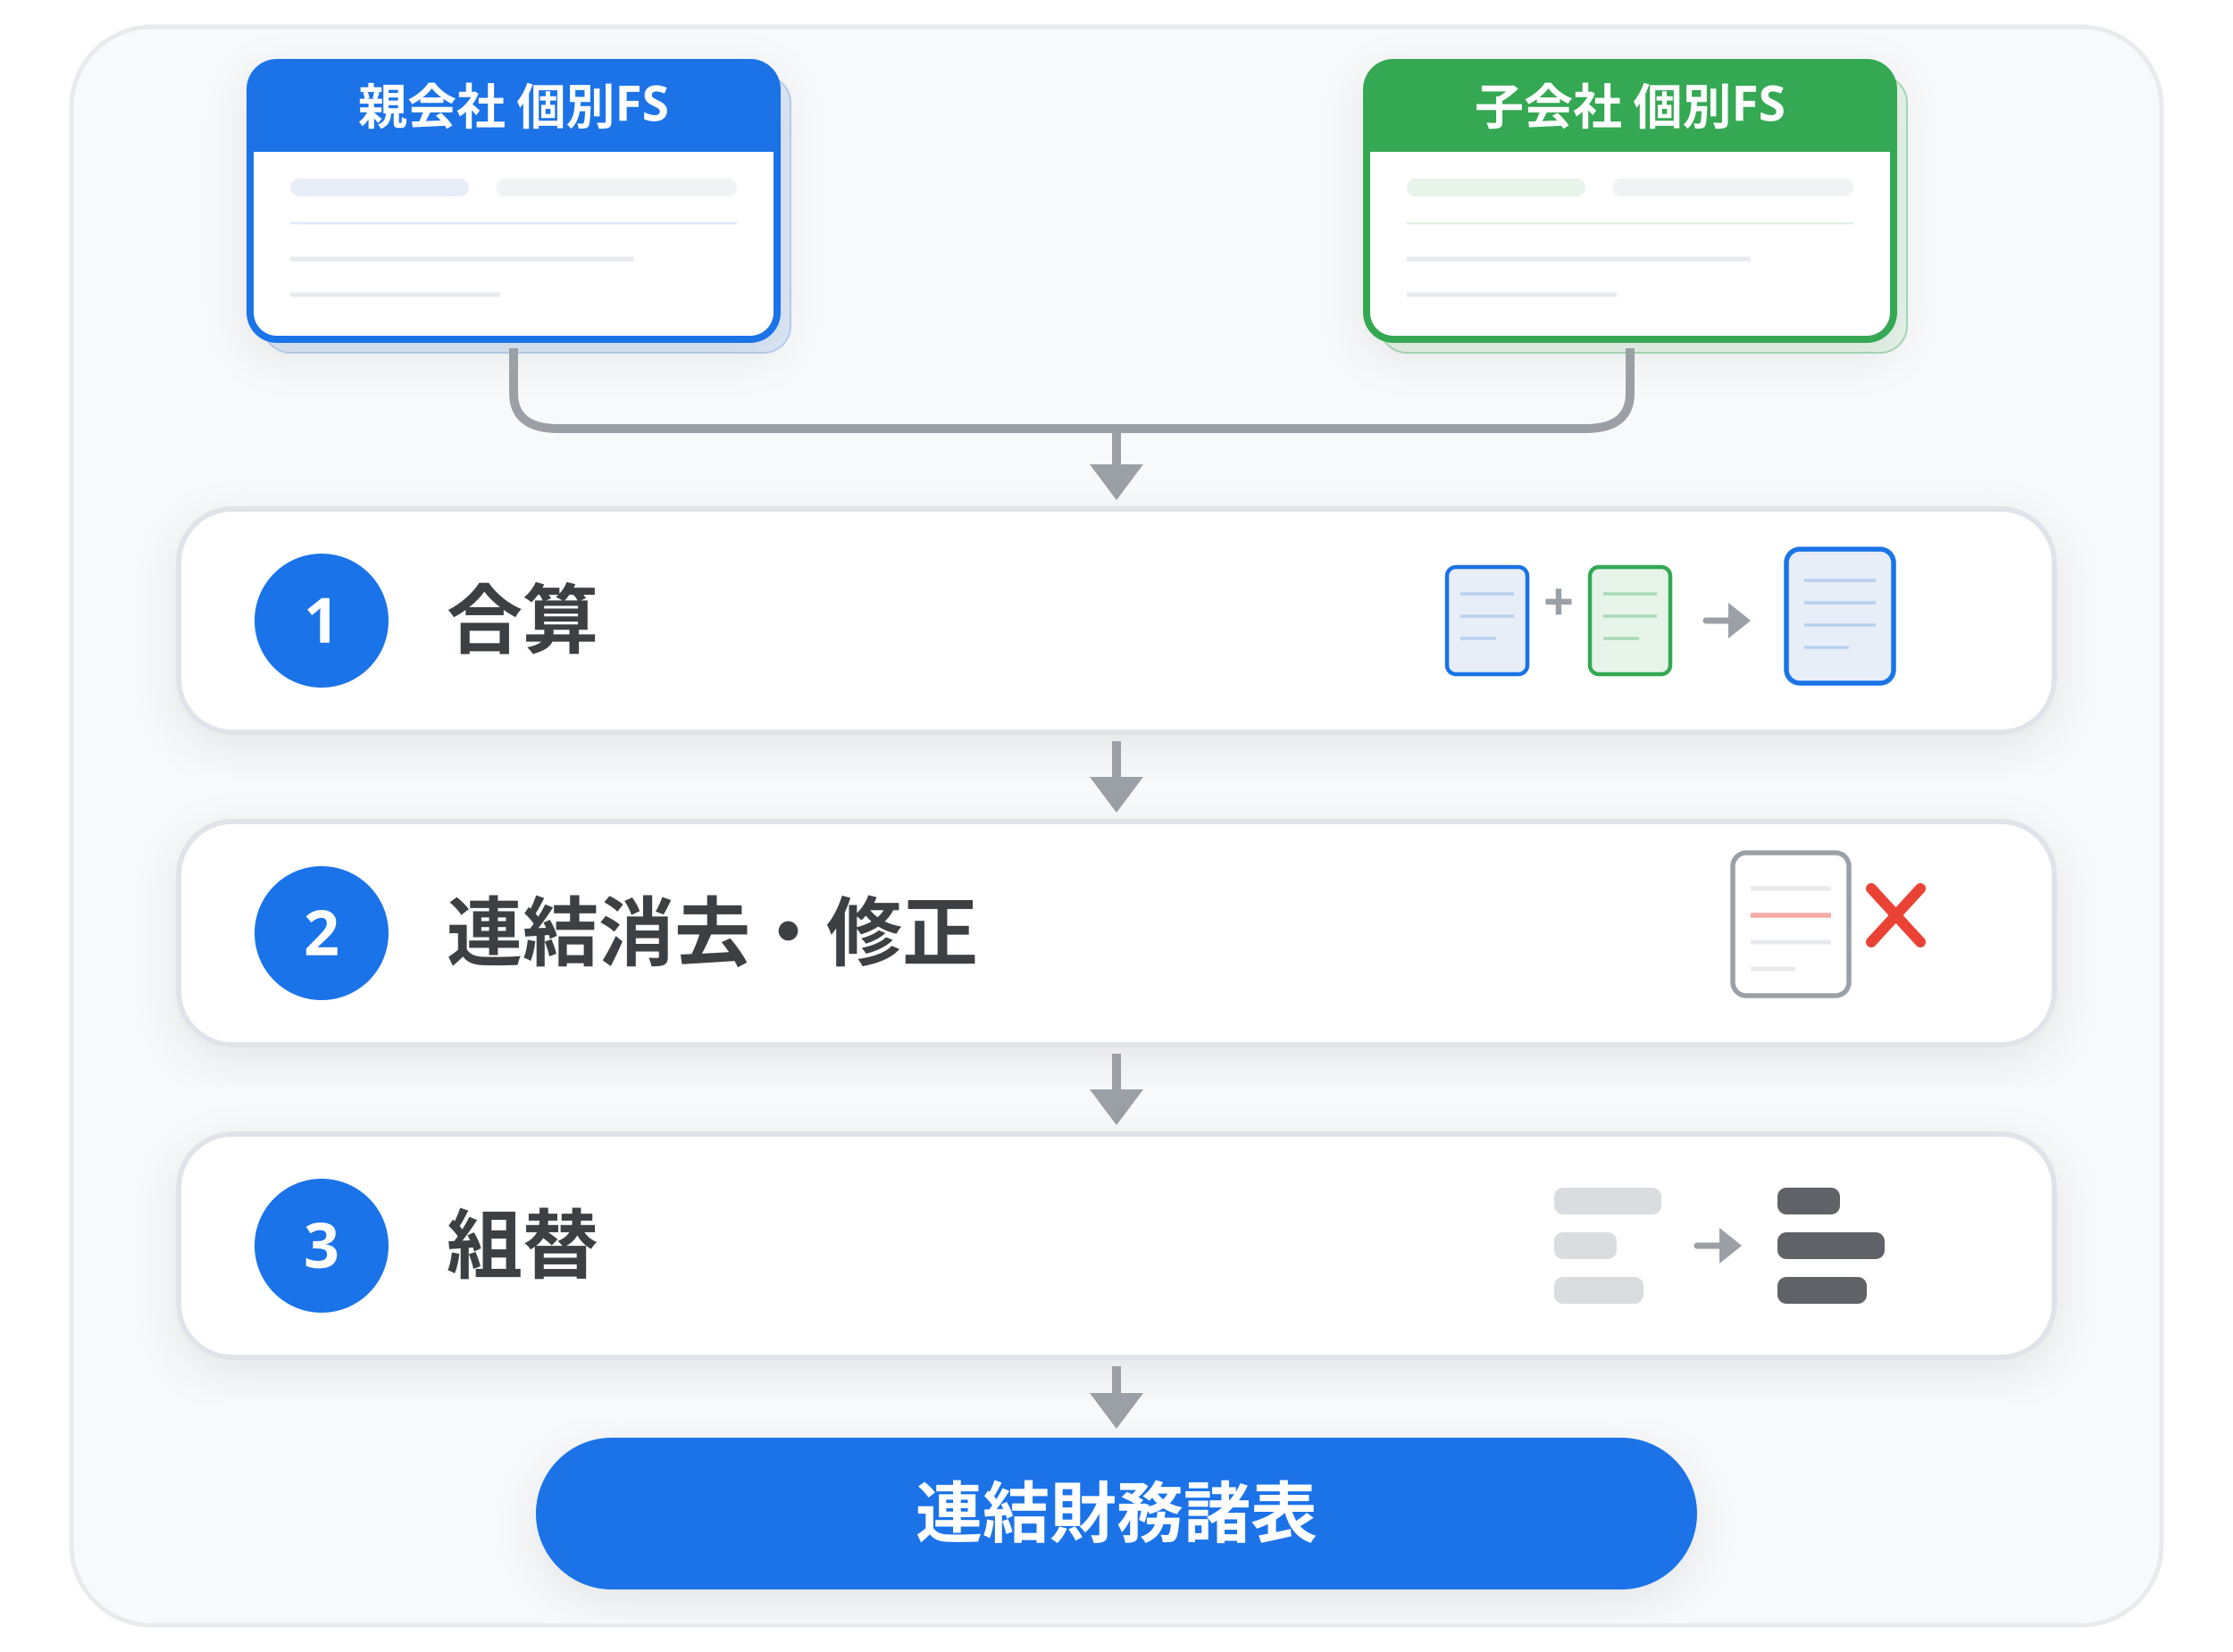
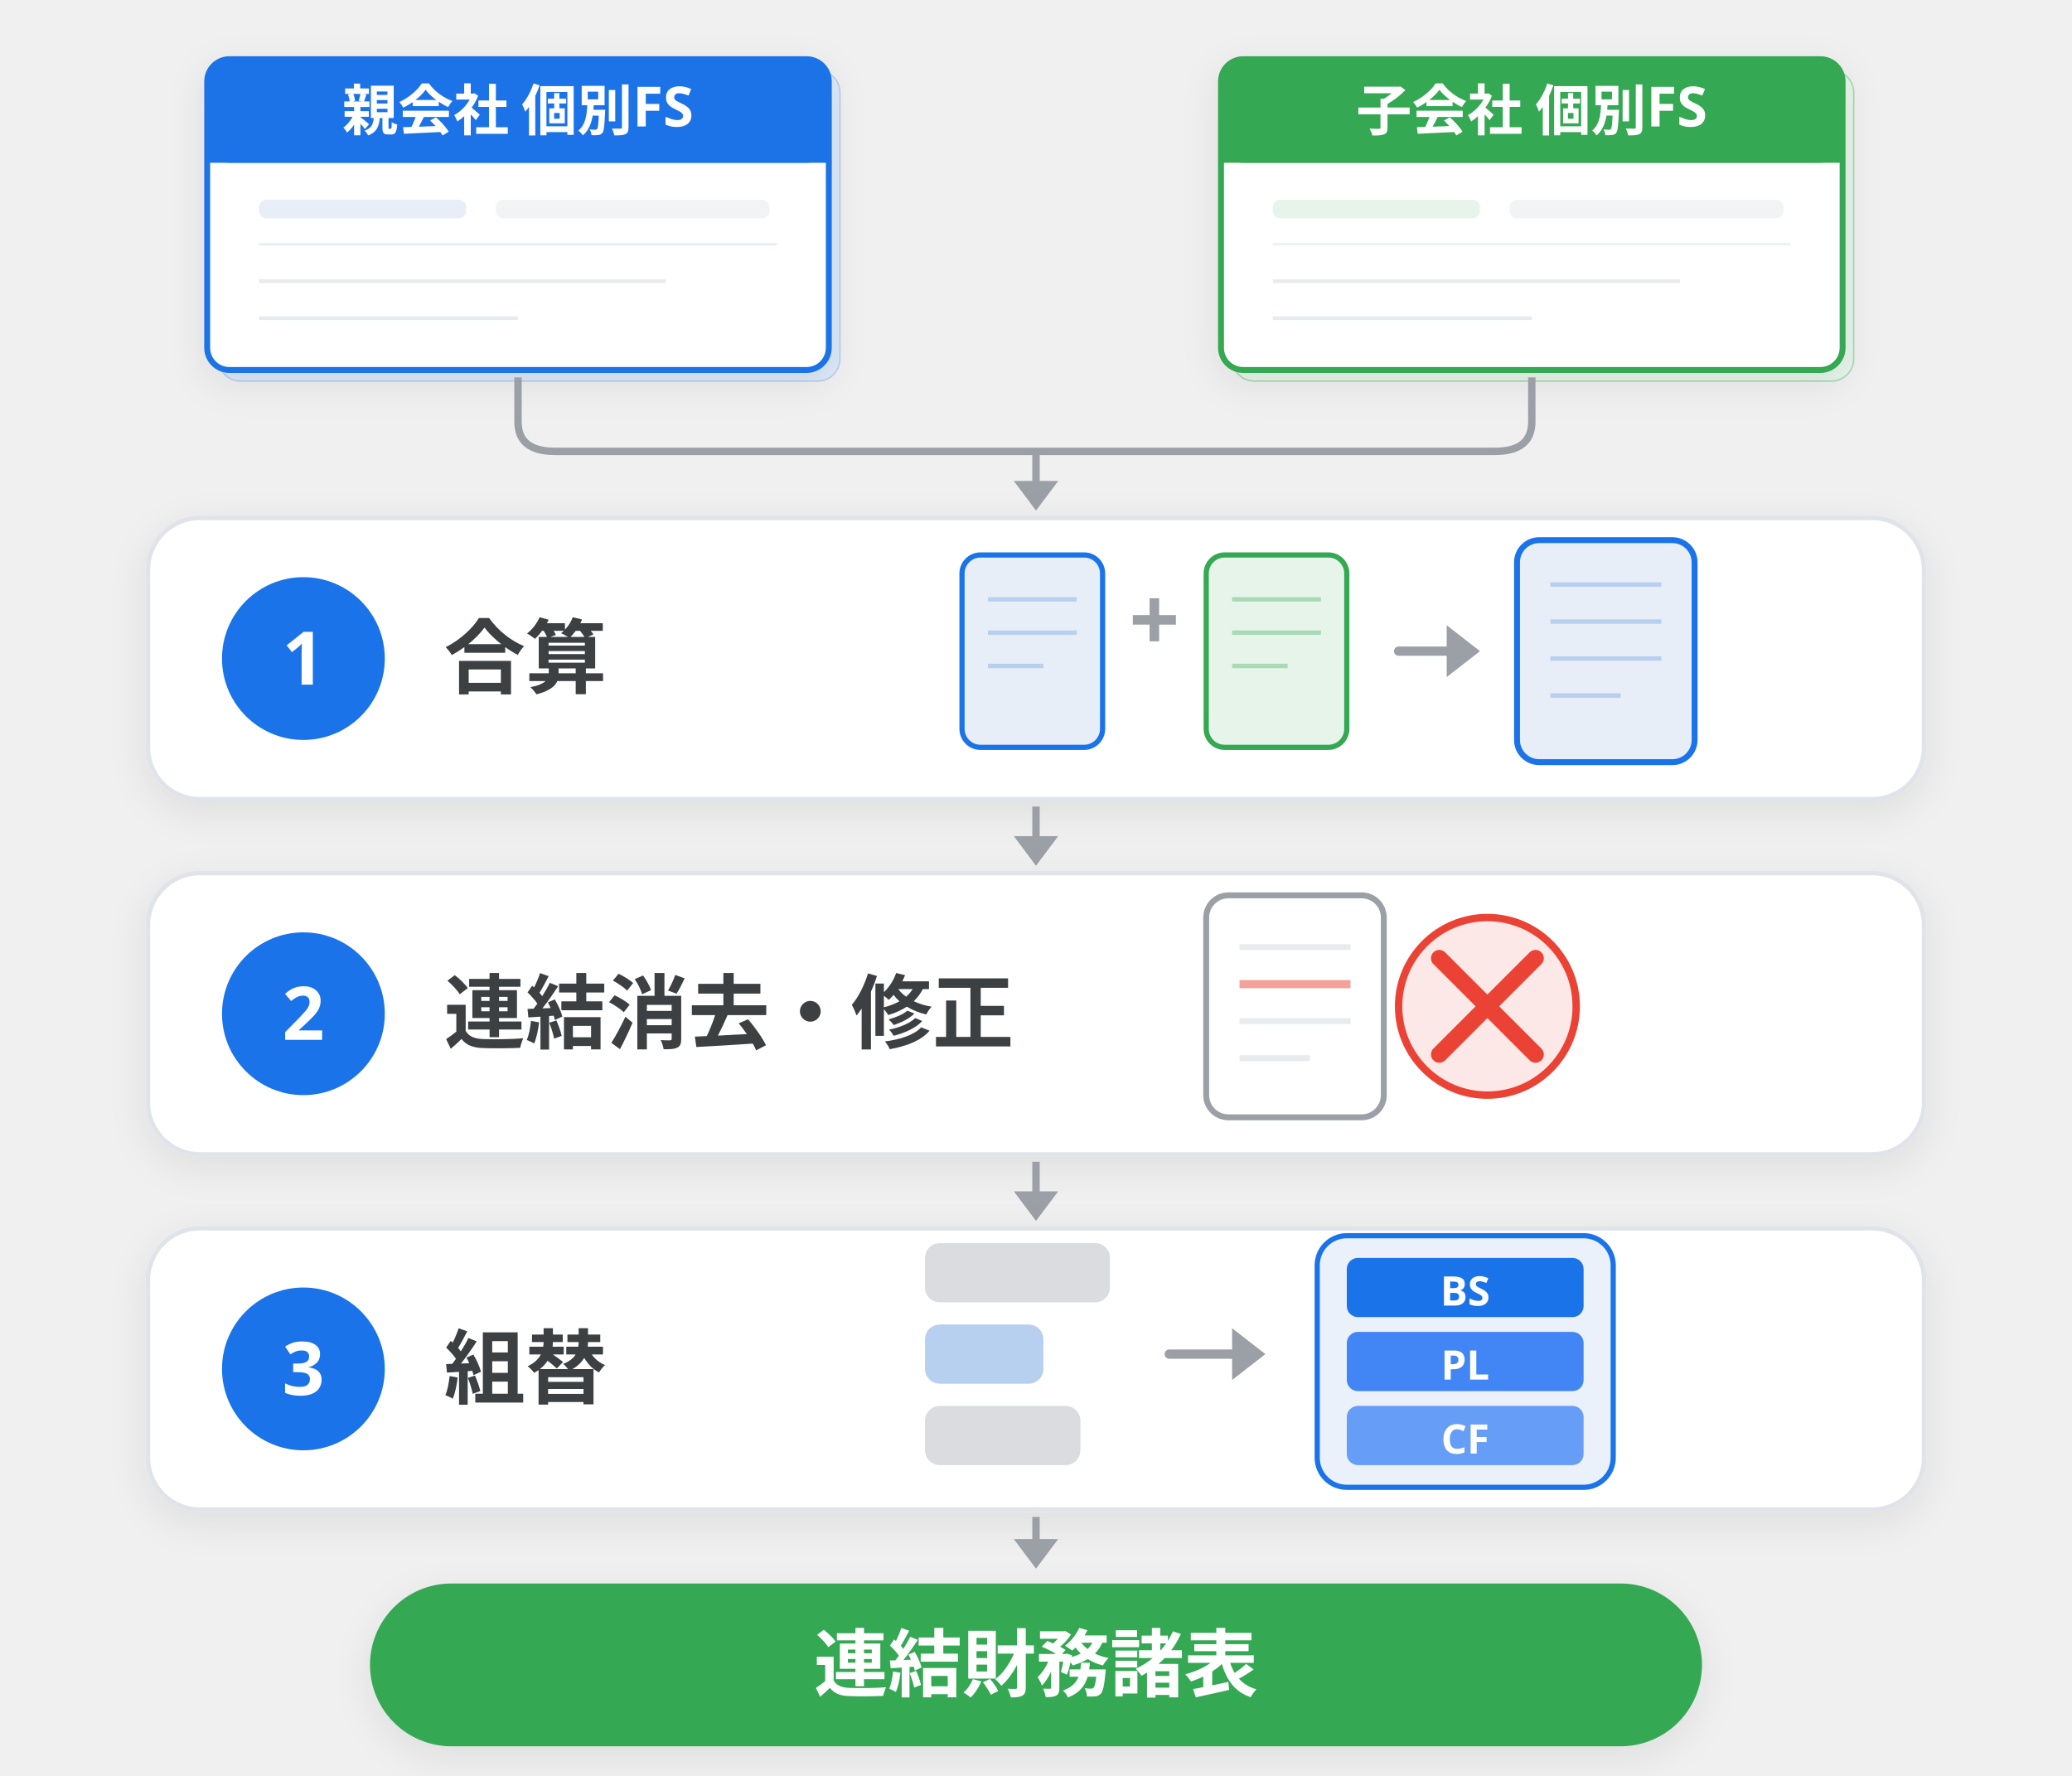
- <svg xmlns="http://www.w3.org/2000/svg" width="500" height="370" viewBox="0 0 500 370">
+ <svg xmlns="http://www.w3.org/2000/svg" width="560" height="480" viewBox="0 0 560 480">
  <defs>
    <style>
      .t { font-family: "Noto Sans JP", "Hiragino Sans", "Yu Gothic", "Meiryo", sans-serif; }
    </style>
    <filter id="s" x="-20%" y="-20%" width="140%" height="140%">
      <feDropShadow dx="0" dy="3" stdDeviation="5" flood-color="#202124" flood-opacity="0.08" />
    </filter>
  </defs>
-   <rect width="500" height="370" fill="#ffffff" />
-   <rect x="16" y="6" width="468" height="358" rx="18" fill="#f8f9fa" stroke="#e8eaed" stroke-width="1" />
-   <g transform="translate(56, 14)">
-     <rect x="3" y="3" width="118" height="62" rx="6" fill="#dce8f8" stroke="#b8d0f0" stroke-width="0.4" />
+   <rect width="560" height="480" fill="none" />
+   <g transform="translate(56, 16)">
+     <rect x="3" y="3" width="168" height="84" rx="6" fill="#dce8f8" stroke="#b8d0f0" stroke-width="0.4" />
    <g filter="url(#s)">
-       <rect width="118" height="62" rx="6" fill="#fff" stroke="#1a73e8" stroke-width="1.6" />
-       <rect width="118" height="20" rx="6" fill="#1a73e8" />
-       <rect y="12" width="118" height="8" fill="#1a73e8" />
-       <text class="t" x="59" y="10" text-anchor="middle" dominant-baseline="middle" font-size="11" font-weight="800" fill="#fff">親会社 個別FS</text>
-       <rect x="9" y="26" width="40" height="4" rx="2" fill="#e8eef8" />
-       <rect x="55" y="26" width="54" height="4" rx="2" fill="#f1f3f4" />
-       <line x1="9" y1="36" x2="109" y2="36" stroke="#1a73e8" stroke-width="0.5" opacity="0.15" />
-       <line x1="9" y1="44" x2="86" y2="44" stroke="#e8eaed" stroke-width="1" />
-       <line x1="9" y1="52" x2="56" y2="52" stroke="#e8eaed" stroke-width="1" />
+       <rect width="168" height="84" rx="6" fill="#fff" stroke="#1a73e8" stroke-width="1.6" />
+       <rect width="168" height="28" rx="6" fill="#1a73e8" />
+       <rect y="18" width="168" height="10" fill="#1a73e8" />
+       <text class="t" x="84" y="14" text-anchor="middle" dominant-baseline="middle" font-size="15" font-weight="800" fill="#fff">親会社 個別FS</text>
+       <rect x="14" y="38" width="56" height="5" rx="2" fill="#e8eef8" />
+       <rect x="78" y="38" width="74" height="5" rx="2" fill="#f1f3f4" />
+       <line x1="14" y1="50" x2="154" y2="50" stroke="#1a73e8" stroke-width="0.5" opacity="0.15" />
+       <line x1="14" y1="60" x2="124" y2="60" stroke="#e8eaed" stroke-width="1" />
+       <line x1="14" y1="70" x2="84" y2="70" stroke="#e8eaed" stroke-width="1" />
    </g>
  </g>
-   <g transform="translate(306, 14)">
-     <rect x="3" y="3" width="118" height="62" rx="6" fill="#e6f4ea" stroke="#a8dab5" stroke-width="0.4" />
+   <g transform="translate(330, 16)">
+     <rect x="3" y="3" width="168" height="84" rx="6" fill="#e6f4ea" stroke="#a8dab5" stroke-width="0.4" />
    <g filter="url(#s)">
-       <rect width="118" height="62" rx="6" fill="#fff" stroke="#34a853" stroke-width="1.6" />
-       <rect width="118" height="20" rx="6" fill="#34a853" />
-       <rect y="12" width="118" height="8" fill="#34a853" />
-       <text class="t" x="59" y="10" text-anchor="middle" dominant-baseline="middle" font-size="11" font-weight="800" fill="#fff">子会社 個別FS</text>
-       <rect x="9" y="26" width="40" height="4" rx="2" fill="#e6f4ea" />
-       <rect x="55" y="26" width="54" height="4" rx="2" fill="#f1f3f4" />
-       <line x1="9" y1="36" x2="109" y2="36" stroke="#34a853" stroke-width="0.5" opacity="0.15" />
-       <line x1="9" y1="44" x2="86" y2="44" stroke="#e8eaed" stroke-width="1" />
-       <line x1="9" y1="52" x2="56" y2="52" stroke="#e8eaed" stroke-width="1" />
+       <rect width="168" height="84" rx="6" fill="#fff" stroke="#34a853" stroke-width="1.6" />
+       <rect width="168" height="28" rx="6" fill="#34a853" />
+       <rect y="18" width="168" height="10" fill="#34a853" />
+       <text class="t" x="84" y="14" text-anchor="middle" dominant-baseline="middle" font-size="15" font-weight="800" fill="#fff">子会社 個別FS</text>
+       <rect x="14" y="38" width="56" height="5" rx="2" fill="#e6f4ea" />
+       <rect x="78" y="38" width="74" height="5" rx="2" fill="#f1f3f4" />
+       <line x1="14" y1="50" x2="154" y2="50" stroke="#34a853" stroke-width="0.5" opacity="0.15" />
+       <line x1="14" y1="60" x2="124" y2="60" stroke="#e8eaed" stroke-width="1" />
+       <line x1="14" y1="70" x2="84" y2="70" stroke="#e8eaed" stroke-width="1" />
    </g>
  </g>
-   <path d="M115,78 L115,88 Q115,96 125,96 L250,96" fill="none" stroke="#9aa0a6" stroke-width="2" />
-   <path d="M365,78 L365,88 Q365,96 355,96 L250,96" fill="none" stroke="#9aa0a6" stroke-width="2" />
-   <line x1="250" y1="96" x2="250" y2="104" stroke="#9aa0a6" stroke-width="2" />
-   <polygon points="250,112 244,104 256,104" fill="#9aa0a6" />
-   <g transform="translate(40, 114)">
-     <rect width="420" height="50" rx="12" fill="#fff" stroke="#e0e4ea" stroke-width="1.2" filter="url(#s)" />
-     <circle cx="32" cy="25" r="15" fill="#1a73e8" />
-     <text class="t" x="32" y="25" text-anchor="middle" dominant-baseline="middle" font-size="14" font-weight="900" fill="#fff">1</text>
-     <text class="t" x="60" y="25" dominant-baseline="middle" font-size="17" font-weight="900" fill="#3c4043">合算</text>
-     <g transform="translate(284, 9)">
-       <rect x="0" y="4" width="18" height="24" rx="2" fill="#e8eef8" stroke="#1a73e8" stroke-width="0.9" />
-       <line x1="3" y1="10" x2="15" y2="10" stroke="#b8d0f0" stroke-width="0.7" />
-       <line x1="3" y1="15" x2="15" y2="15" stroke="#b8d0f0" stroke-width="0.7" />
-       <line x1="3" y1="20" x2="11" y2="20" stroke="#b8d0f0" stroke-width="0.7" />
-       <text class="t" x="25" y="16" text-anchor="middle" font-size="12" font-weight="900" fill="#9aa0a6">+</text>
-       <rect x="32" y="4" width="18" height="24" rx="2" fill="#e6f4ea" stroke="#34a853" stroke-width="0.9" />
-       <line x1="35" y1="10" x2="47" y2="10" stroke="#a8dab5" stroke-width="0.7" />
-       <line x1="35" y1="15" x2="47" y2="15" stroke="#a8dab5" stroke-width="0.7" />
-       <line x1="35" y1="20" x2="43" y2="20" stroke="#a8dab5" stroke-width="0.7" />
-       <line x1="58" y1="16" x2="66" y2="16" stroke="#9aa0a6" stroke-width="1.4" stroke-linecap="round" />
-       <polygon points="68,16 63,12 63,20" fill="#9aa0a6" />
-       <rect x="76" y="0" width="24" height="30" rx="3" fill="#e8eef8" stroke="#1a73e8" stroke-width="1.1" />
-       <line x1="80" y1="7" x2="96" y2="7" stroke="#b8d0f0" stroke-width="0.7" />
-       <line x1="80" y1="12" x2="96" y2="12" stroke="#b8d0f0" stroke-width="0.7" />
-       <line x1="80" y1="17" x2="96" y2="17" stroke="#b8d0f0" stroke-width="0.7" />
-       <line x1="80" y1="22" x2="90" y2="22" stroke="#b8d0f0" stroke-width="0.7" />
+   <path d="M140,102 L140,114 Q140,122 150,122 L280,122" fill="none" stroke="#9aa0a6" stroke-width="2" />
+   <path d="M414,102 L414,114 Q414,122 404,122 L280,122" fill="none" stroke="#9aa0a6" stroke-width="2" />
+   <line x1="280" y1="122" x2="280" y2="132" stroke="#9aa0a6" stroke-width="2" />
+   <polygon points="280,138 274,130 286,130" fill="#9aa0a6" />
+   <g transform="translate(40, 140)">
+     <rect width="480" height="76" rx="14" fill="#fff" stroke="#e0e4ea" stroke-width="1.2" filter="url(#s)" />
+     <circle cx="42" cy="38" r="22" fill="#1a73e8" />
+     <text class="t" x="42" y="38" text-anchor="middle" dominant-baseline="middle" font-size="20" font-weight="900" fill="#fff">1</text>
+     <text class="t" x="80" y="38" dominant-baseline="middle" font-size="22" font-weight="900" fill="#3c4043">合算</text>
+     <g transform="translate(220, 6)">
+       <rect x="0" y="4" width="38" height="52" rx="5" fill="#e8eef8" stroke="#1a73e8" stroke-width="1.4" />
+       <line x1="7" y1="16" x2="31" y2="16" stroke="#b8d0f0" stroke-width="1.2" />
+       <line x1="7" y1="25" x2="31" y2="25" stroke="#b8d0f0" stroke-width="1.2" />
+       <line x1="7" y1="34" x2="22" y2="34" stroke="#b8d0f0" stroke-width="1.2" />
+       <text class="t" x="52" y="30" text-anchor="middle" font-size="24" font-weight="900" fill="#9aa0a6">+</text>
+       <rect x="66" y="4" width="38" height="52" rx="5" fill="#e6f4ea" stroke="#34a853" stroke-width="1.4" />
+       <line x1="73" y1="16" x2="97" y2="16" stroke="#a8dab5" stroke-width="1.2" />
+       <line x1="73" y1="25" x2="97" y2="25" stroke="#a8dab5" stroke-width="1.2" />
+       <line x1="73" y1="34" x2="88" y2="34" stroke="#a8dab5" stroke-width="1.2" />
+       <line x1="118" y1="30" x2="136" y2="30" stroke="#9aa0a6" stroke-width="2.5" stroke-linecap="round" />
+       <polygon points="140,30 131,23 131,37" fill="#9aa0a6" />
+       <rect x="150" y="0" width="48" height="60" rx="6" fill="#e8eef8" stroke="#1a73e8" stroke-width="1.6" />
+       <line x1="159" y1="12" x2="189" y2="12" stroke="#b8d0f0" stroke-width="1.2" />
+       <line x1="159" y1="22" x2="189" y2="22" stroke="#b8d0f0" stroke-width="1.2" />
+       <line x1="159" y1="32" x2="189" y2="32" stroke="#b8d0f0" stroke-width="1.2" />
+       <line x1="159" y1="42" x2="178" y2="42" stroke="#b8d0f0" stroke-width="1.2" />
    </g>
  </g>
-   <line x1="250" y1="166" x2="250" y2="174" stroke="#9aa0a6" stroke-width="2" />
-   <polygon points="250,182 244,174 256,174" fill="#9aa0a6" />
-   <g transform="translate(40, 184)">
-     <rect width="420" height="50" rx="12" fill="#fff" stroke="#e0e4ea" stroke-width="1.2" filter="url(#s)" />
-     <circle cx="32" cy="25" r="15" fill="#1a73e8" />
-     <text class="t" x="32" y="25" text-anchor="middle" dominant-baseline="middle" font-size="14" font-weight="900" fill="#fff">2</text>
-     <text class="t" x="60" y="25" dominant-baseline="middle" font-size="17" font-weight="900" fill="#3c4043">連結消去・修正</text>
-     <g transform="translate(348, 7)">
-       <rect x="0" y="0" width="26" height="32" rx="3" fill="#fff" stroke="#9aa0a6" stroke-width="1.1" />
-       <line x1="4" y1="8" x2="22" y2="8" stroke="#e8eaed" stroke-width="1" />
-       <line x1="4" y1="14" x2="22" y2="14" stroke="#ea4335" stroke-width="1.1" opacity="0.45" />
-       <line x1="4" y1="20" x2="22" y2="20" stroke="#e8eaed" stroke-width="1" />
-       <line x1="4" y1="26" x2="14" y2="26" stroke="#e8eaed" stroke-width="1" />
-       <line x1="31" y1="8" x2="42" y2="20" stroke="#ea4335" stroke-width="2.4" stroke-linecap="round" />
-       <line x1="42" y1="8" x2="31" y2="20" stroke="#ea4335" stroke-width="2.4" stroke-linecap="round" />
+   <line x1="280" y1="218" x2="280" y2="228" stroke="#9aa0a6" stroke-width="2" />
+   <polygon points="280,234 274,226 286,226" fill="#9aa0a6" />
+   <g transform="translate(40, 236)">
+     <rect width="480" height="76" rx="14" fill="#fff" stroke="#e0e4ea" stroke-width="1.2" filter="url(#s)" />
+     <circle cx="42" cy="38" r="22" fill="#1a73e8" />
+     <text class="t" x="42" y="38" text-anchor="middle" dominant-baseline="middle" font-size="20" font-weight="900" fill="#fff">2</text>
+     <text class="t" x="80" y="38" dominant-baseline="middle" font-size="22" font-weight="900" fill="#3c4043">連結消去・修正</text>
+     <g transform="translate(286, 4)">
+       <rect x="0" y="2" width="48" height="60" rx="6" fill="#fff" stroke="#9aa0a6" stroke-width="1.6" />
+       <line x1="9" y1="16" x2="39" y2="16" stroke="#e8eaed" stroke-width="1.6" />
+       <line x1="9" y1="26" x2="39" y2="26" stroke="#ea4335" stroke-width="2.2" opacity="0.5" />
+       <line x1="9" y1="36" x2="39" y2="36" stroke="#e8eaed" stroke-width="1.6" />
+       <line x1="9" y1="46" x2="28" y2="46" stroke="#e8eaed" stroke-width="1.6" />
+       <circle cx="76" cy="32" r="24" fill="#fce8e6" stroke="#ea4335" stroke-width="2" />
+       <line x1="63" y1="19" x2="89" y2="45" stroke="#ea4335" stroke-width="4.5" stroke-linecap="round" />
+       <line x1="89" y1="19" x2="63" y2="45" stroke="#ea4335" stroke-width="4.5" stroke-linecap="round" />
    </g>
  </g>
-   <line x1="250" y1="236" x2="250" y2="244" stroke="#9aa0a6" stroke-width="2" />
-   <polygon points="250,252 244,244 256,244" fill="#9aa0a6" />
-   <g transform="translate(40, 254)">
-     <rect width="420" height="50" rx="12" fill="#fff" stroke="#e0e4ea" stroke-width="1.2" filter="url(#s)" />
-     <circle cx="32" cy="25" r="15" fill="#1a73e8" />
-     <text class="t" x="32" y="25" text-anchor="middle" dominant-baseline="middle" font-size="14" font-weight="900" fill="#fff">3</text>
-     <text class="t" x="60" y="25" dominant-baseline="middle" font-size="17" font-weight="900" fill="#3c4043">組替</text>
-     <g transform="translate(308, 9)">
-       <rect x="0" y="3" width="24" height="6" rx="2" fill="#dadce0" />
-       <rect x="0" y="13" width="14" height="6" rx="2" fill="#dadce0" />
-       <rect x="0" y="23" width="20" height="6" rx="2" fill="#dadce0" />
-       <line x1="32" y1="16" x2="40" y2="16" stroke="#9aa0a6" stroke-width="1.4" stroke-linecap="round" />
-       <polygon points="42,16 37,12 37,20" fill="#9aa0a6" />
-       <rect x="50" y="3" width="14" height="6" rx="2" fill="#5f6368" />
-       <rect x="50" y="13" width="24" height="6" rx="2" fill="#5f6368" />
-       <rect x="50" y="23" width="20" height="6" rx="2" fill="#5f6368" />
+   <line x1="280" y1="314" x2="280" y2="324" stroke="#9aa0a6" stroke-width="2" />
+   <polygon points="280,330 274,322 286,322" fill="#9aa0a6" />
+   <g transform="translate(40, 332)">
+     <rect width="480" height="76" rx="14" fill="#fff" stroke="#e0e4ea" stroke-width="1.2" filter="url(#s)" />
+     <circle cx="42" cy="38" r="22" fill="#1a73e8" />
+     <text class="t" x="42" y="38" text-anchor="middle" dominant-baseline="middle" font-size="20" font-weight="900" fill="#fff">3</text>
+     <text class="t" x="80" y="38" dominant-baseline="middle" font-size="22" font-weight="900" fill="#3c4043">組替</text>
+     <g transform="translate(210, 4)">
+       <rect x="0" y="0" width="50" height="16" rx="4" fill="#dadce0" />
+       <rect x="0" y="22" width="32" height="16" rx="4" fill="#b8d0f0" />
+       <rect x="0" y="44" width="42" height="16" rx="4" fill="#dadce0" />
+       <line x1="66" y1="30" x2="88" y2="30" stroke="#9aa0a6" stroke-width="2.5" stroke-linecap="round" />
+       <polygon points="92,30 83,23 83,37" fill="#9aa0a6" />
+       <rect x="106" y="-2" width="80" height="68" rx="8" fill="#eaf1fb" stroke="#1a73e8" stroke-width="1.4" />
+       <rect x="114" y="4" width="64" height="16" rx="3" fill="#1a73e8" />
+       <text class="t" x="146" y="13" text-anchor="middle" dominant-baseline="middle" font-size="11" font-weight="800" fill="#fff">BS</text>
+       <rect x="114" y="24" width="64" height="16" rx="3" fill="#4285f4" />
+       <text class="t" x="146" y="33" text-anchor="middle" dominant-baseline="middle" font-size="11" font-weight="800" fill="#fff">PL</text>
+       <rect x="114" y="44" width="64" height="16" rx="3" fill="#669df6" />
+       <text class="t" x="146" y="53" text-anchor="middle" dominant-baseline="middle" font-size="11" font-weight="800" fill="#fff">CF</text>
    </g>
  </g>
-   <line x1="250" y1="306" x2="250" y2="312" stroke="#9aa0a6" stroke-width="2" />
-   <polygon points="250,320 244,312 256,312" fill="#9aa0a6" />
-   <g transform="translate(120, 322)" filter="url(#s)">
-     <rect width="260" height="34" rx="17" fill="#1a73e8" />
-     <text class="t" x="130" y="17" text-anchor="middle" dominant-baseline="middle" font-size="15" font-weight="800" fill="#fff">連結財務諸表</text>
+   <line x1="280" y1="410" x2="280" y2="418" stroke="#9aa0a6" stroke-width="2" />
+   <polygon points="280,424 274,416 286,416" fill="#9aa0a6" />
+   <g transform="translate(100, 428)" filter="url(#s)">
+     <rect width="360" height="44" rx="22" fill="#34a853" />
+     <text class="t" x="180" y="22" text-anchor="middle" dominant-baseline="middle" font-size="20" font-weight="800" fill="#fff">連結財務諸表</text>
  </g>
</svg>
